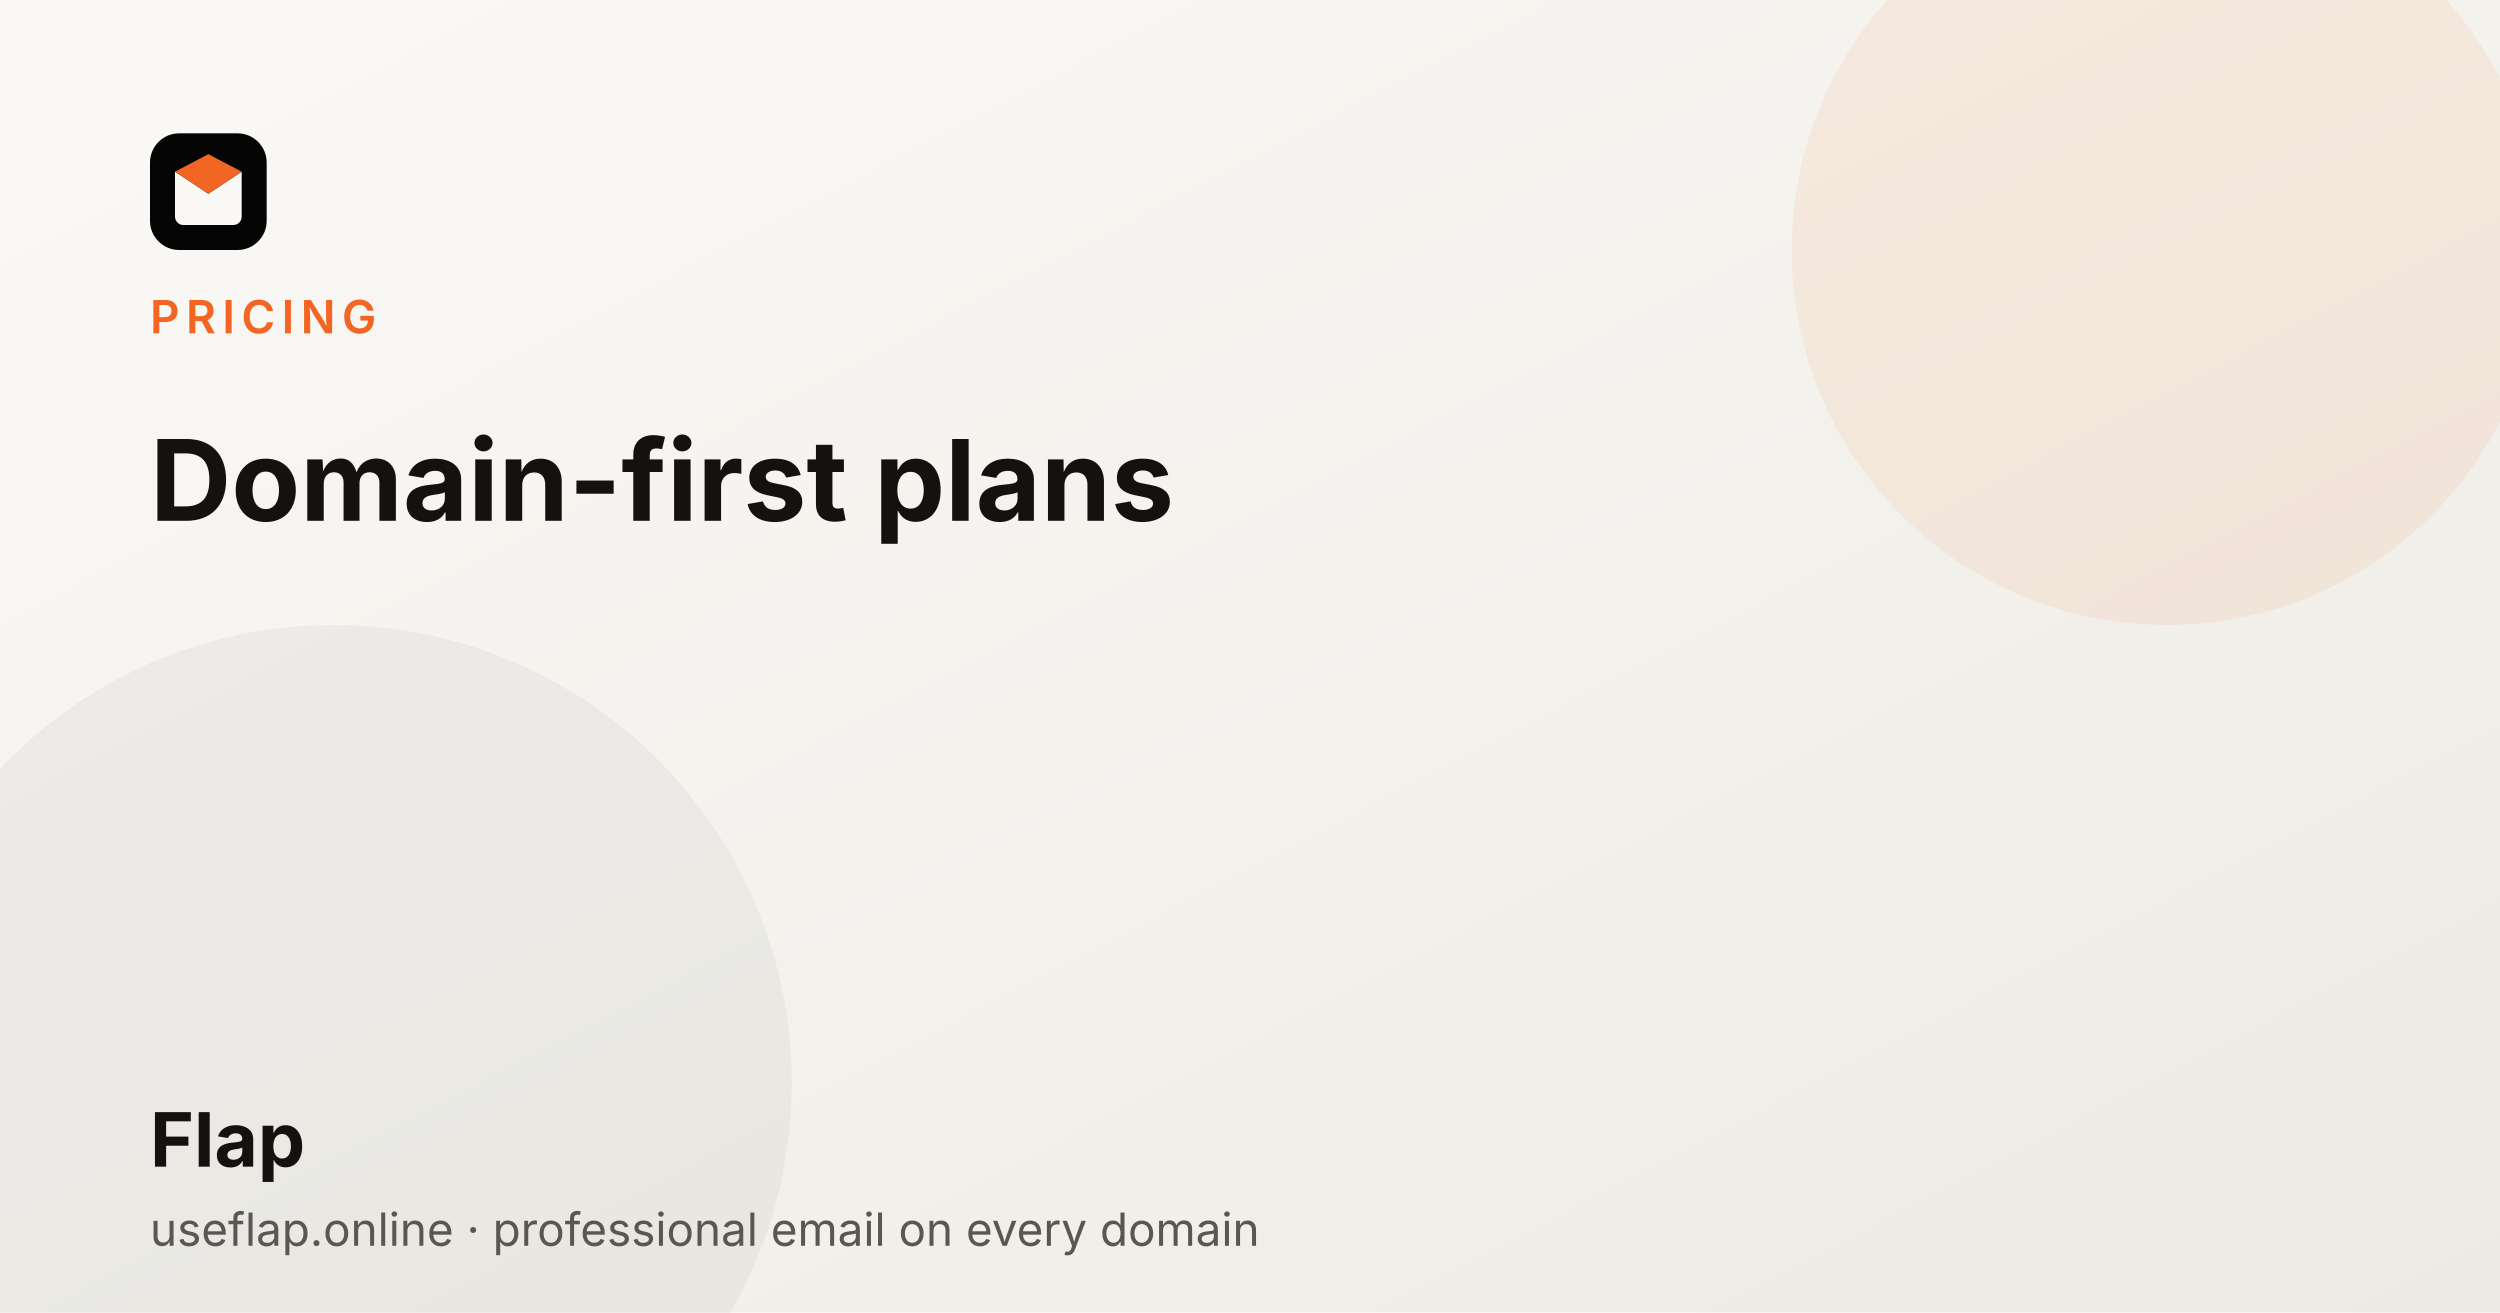
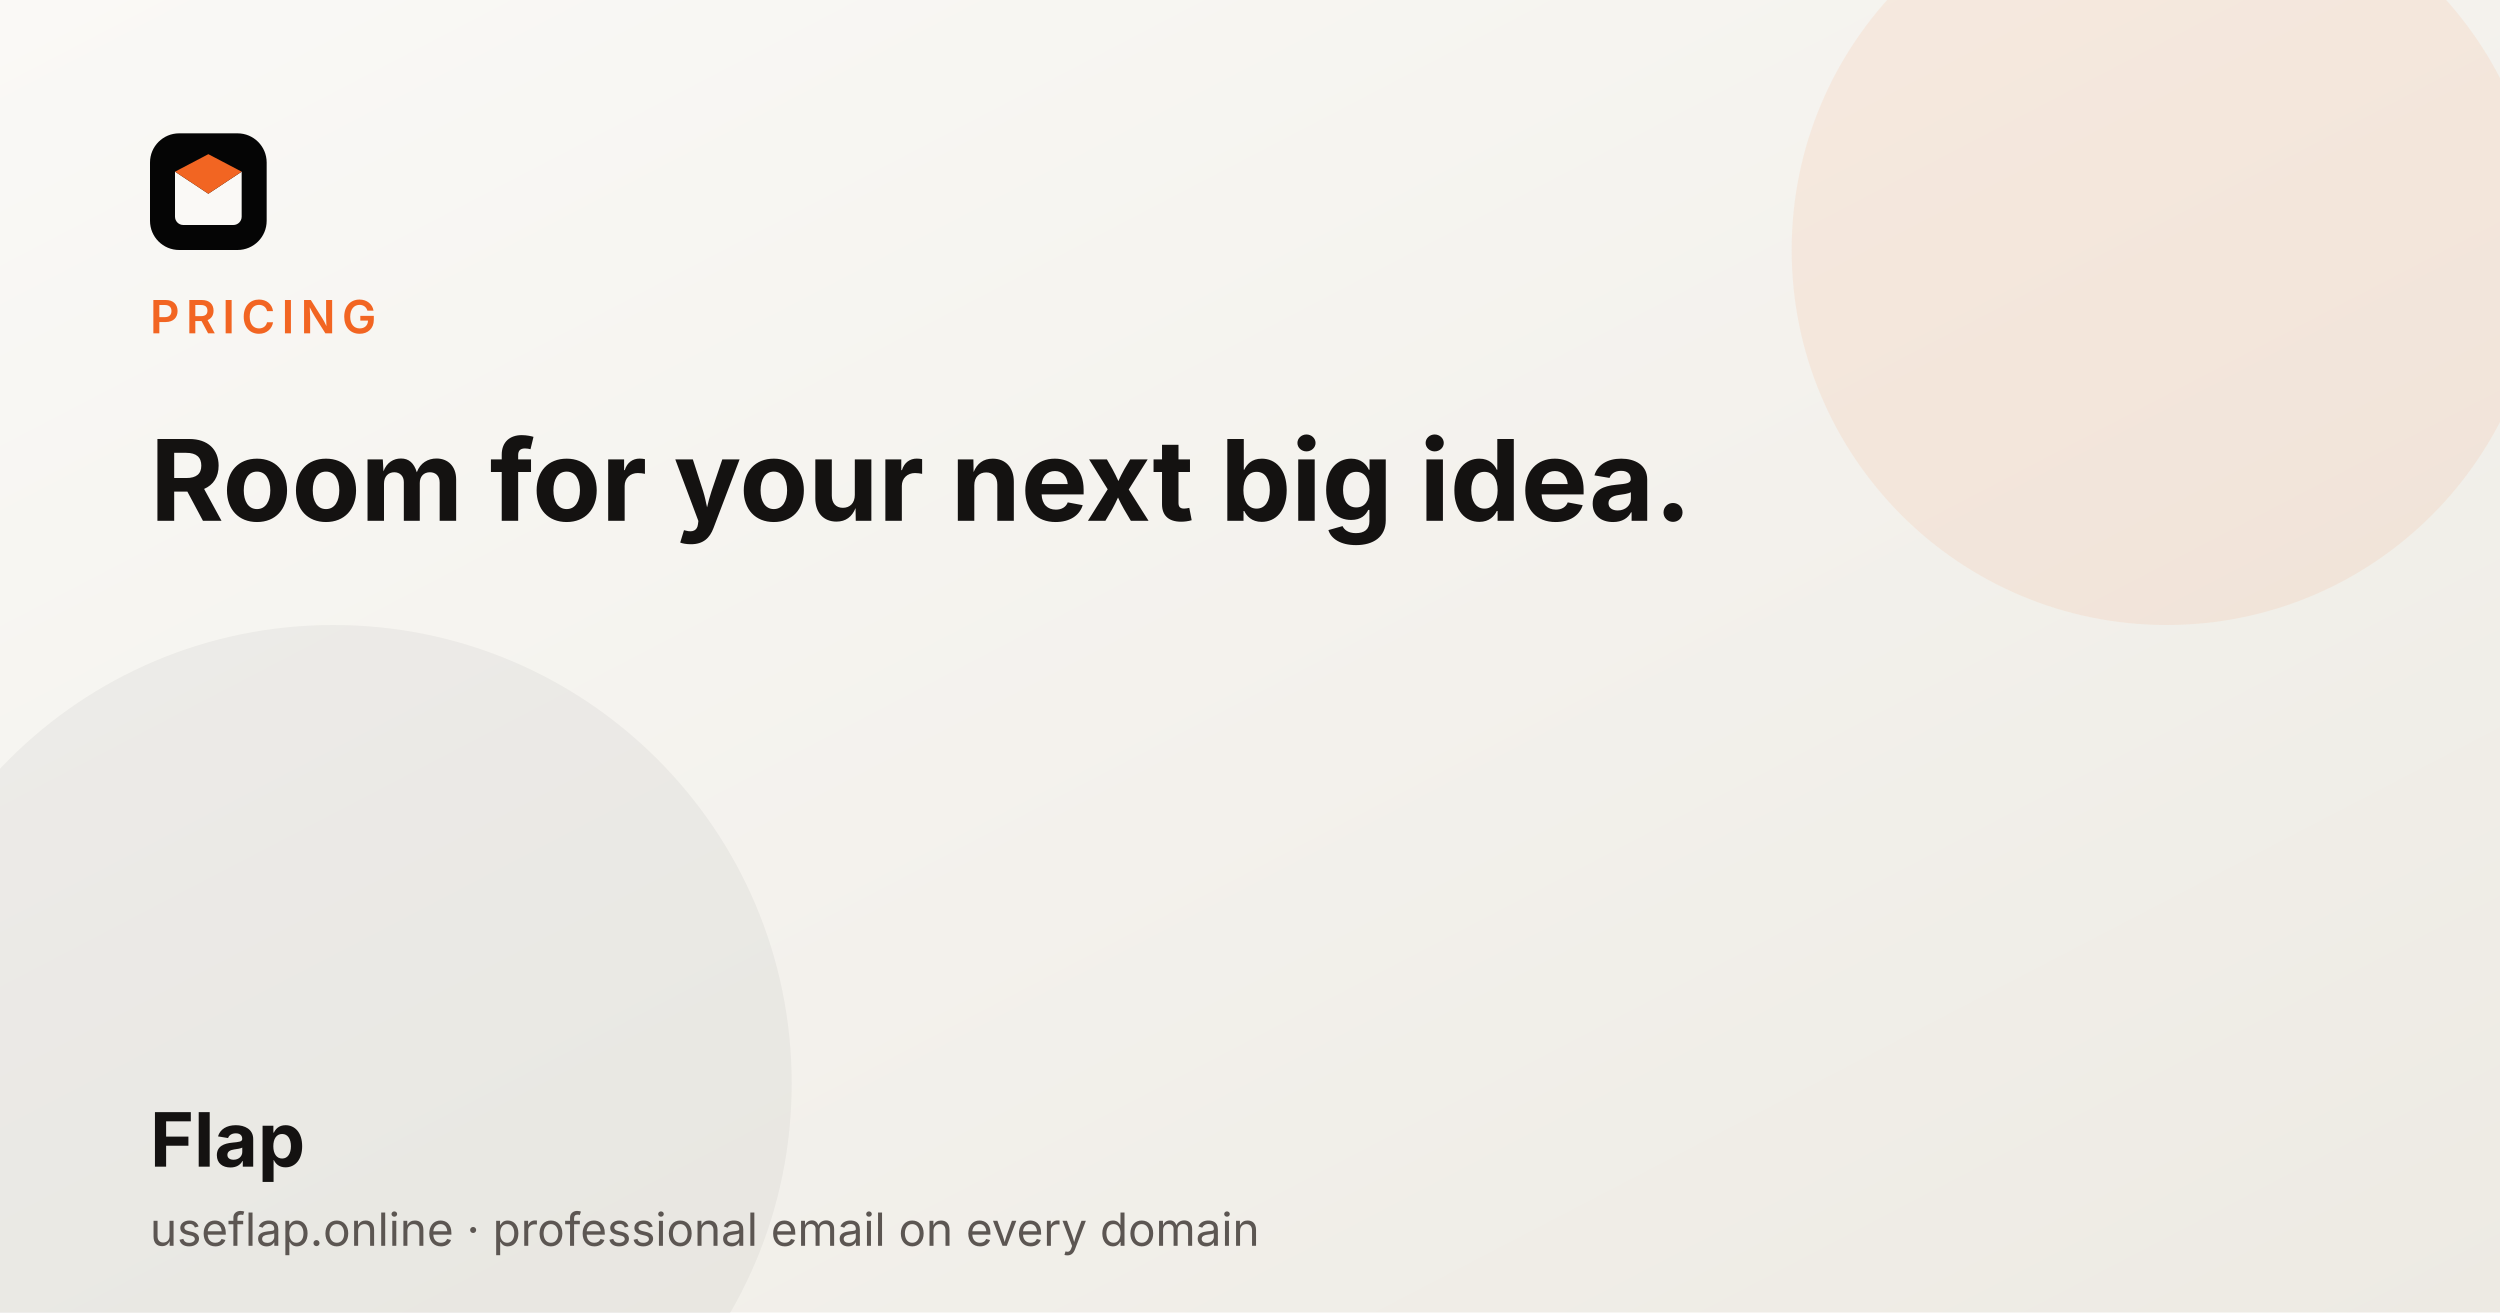
- <svg xmlns="http://www.w3.org/2000/svg" width="1200" height="630" viewBox="0 0 1200 630" role="img" aria-label="Domain-first plans">
+ <svg xmlns="http://www.w3.org/2000/svg" width="1200" height="630" viewBox="0 0 1200 630" role="img" aria-label="Room for your next big idea.">
  <defs>
    <linearGradient id="bg" x1="0" y1="0" x2="1" y2="1">
      <stop offset="0%" stop-color="#FAF9F6" />
      <stop offset="55%" stop-color="#F3F1EC" />
      <stop offset="100%" stop-color="#EDEAE3" />
    </linearGradient>
  </defs>
  <rect width="1200" height="630" fill="url(#bg)" />
  <circle cx="1040" cy="120" r="180" fill="#F26522" fill-opacity="0.08" />
  <circle cx="160" cy="520" r="220" fill="#141211" fill-opacity="0.04" />
  <rect x="72" y="64" width="56" height="56" rx="14" fill="#050505" />
  <path d="M84 82.4L100 93l16-10.6V104a4 4 0 0 1-4 4H88a4 4 0 0 1-4-4V82.4z" fill="#FAF9F6" />
  <path d="M84 82.4L100 93l16-10.6L100 74 84 82.4z" fill="#F26522" />
  <text x="72" y="160" fill="#F26522" font-family="Inter, ui-sans-serif, system-ui, sans-serif" font-size="22" font-weight="600" letter-spacing="0.14em">PRICING</text>
  <text x="72" y="250" fill="#141211" font-family="Inter, ui-sans-serif, system-ui, sans-serif" font-size="54" font-weight="700">
-     <tspan x="72" dy="0">Domain-first plans</tspan>
+     <tspan x="72" dy="0">Room for your next big idea.</tspan>
  </text>
  <text x="72" y="560" fill="#141211" font-family="Inter, ui-sans-serif, system-ui, sans-serif" font-size="36" font-weight="700">Flap</text>
  <text x="72" y="598" fill="#5c5652" font-family="Inter, ui-sans-serif, system-ui, sans-serif" font-size="22">useflap.online · professional email on every domain</text>
</svg>
